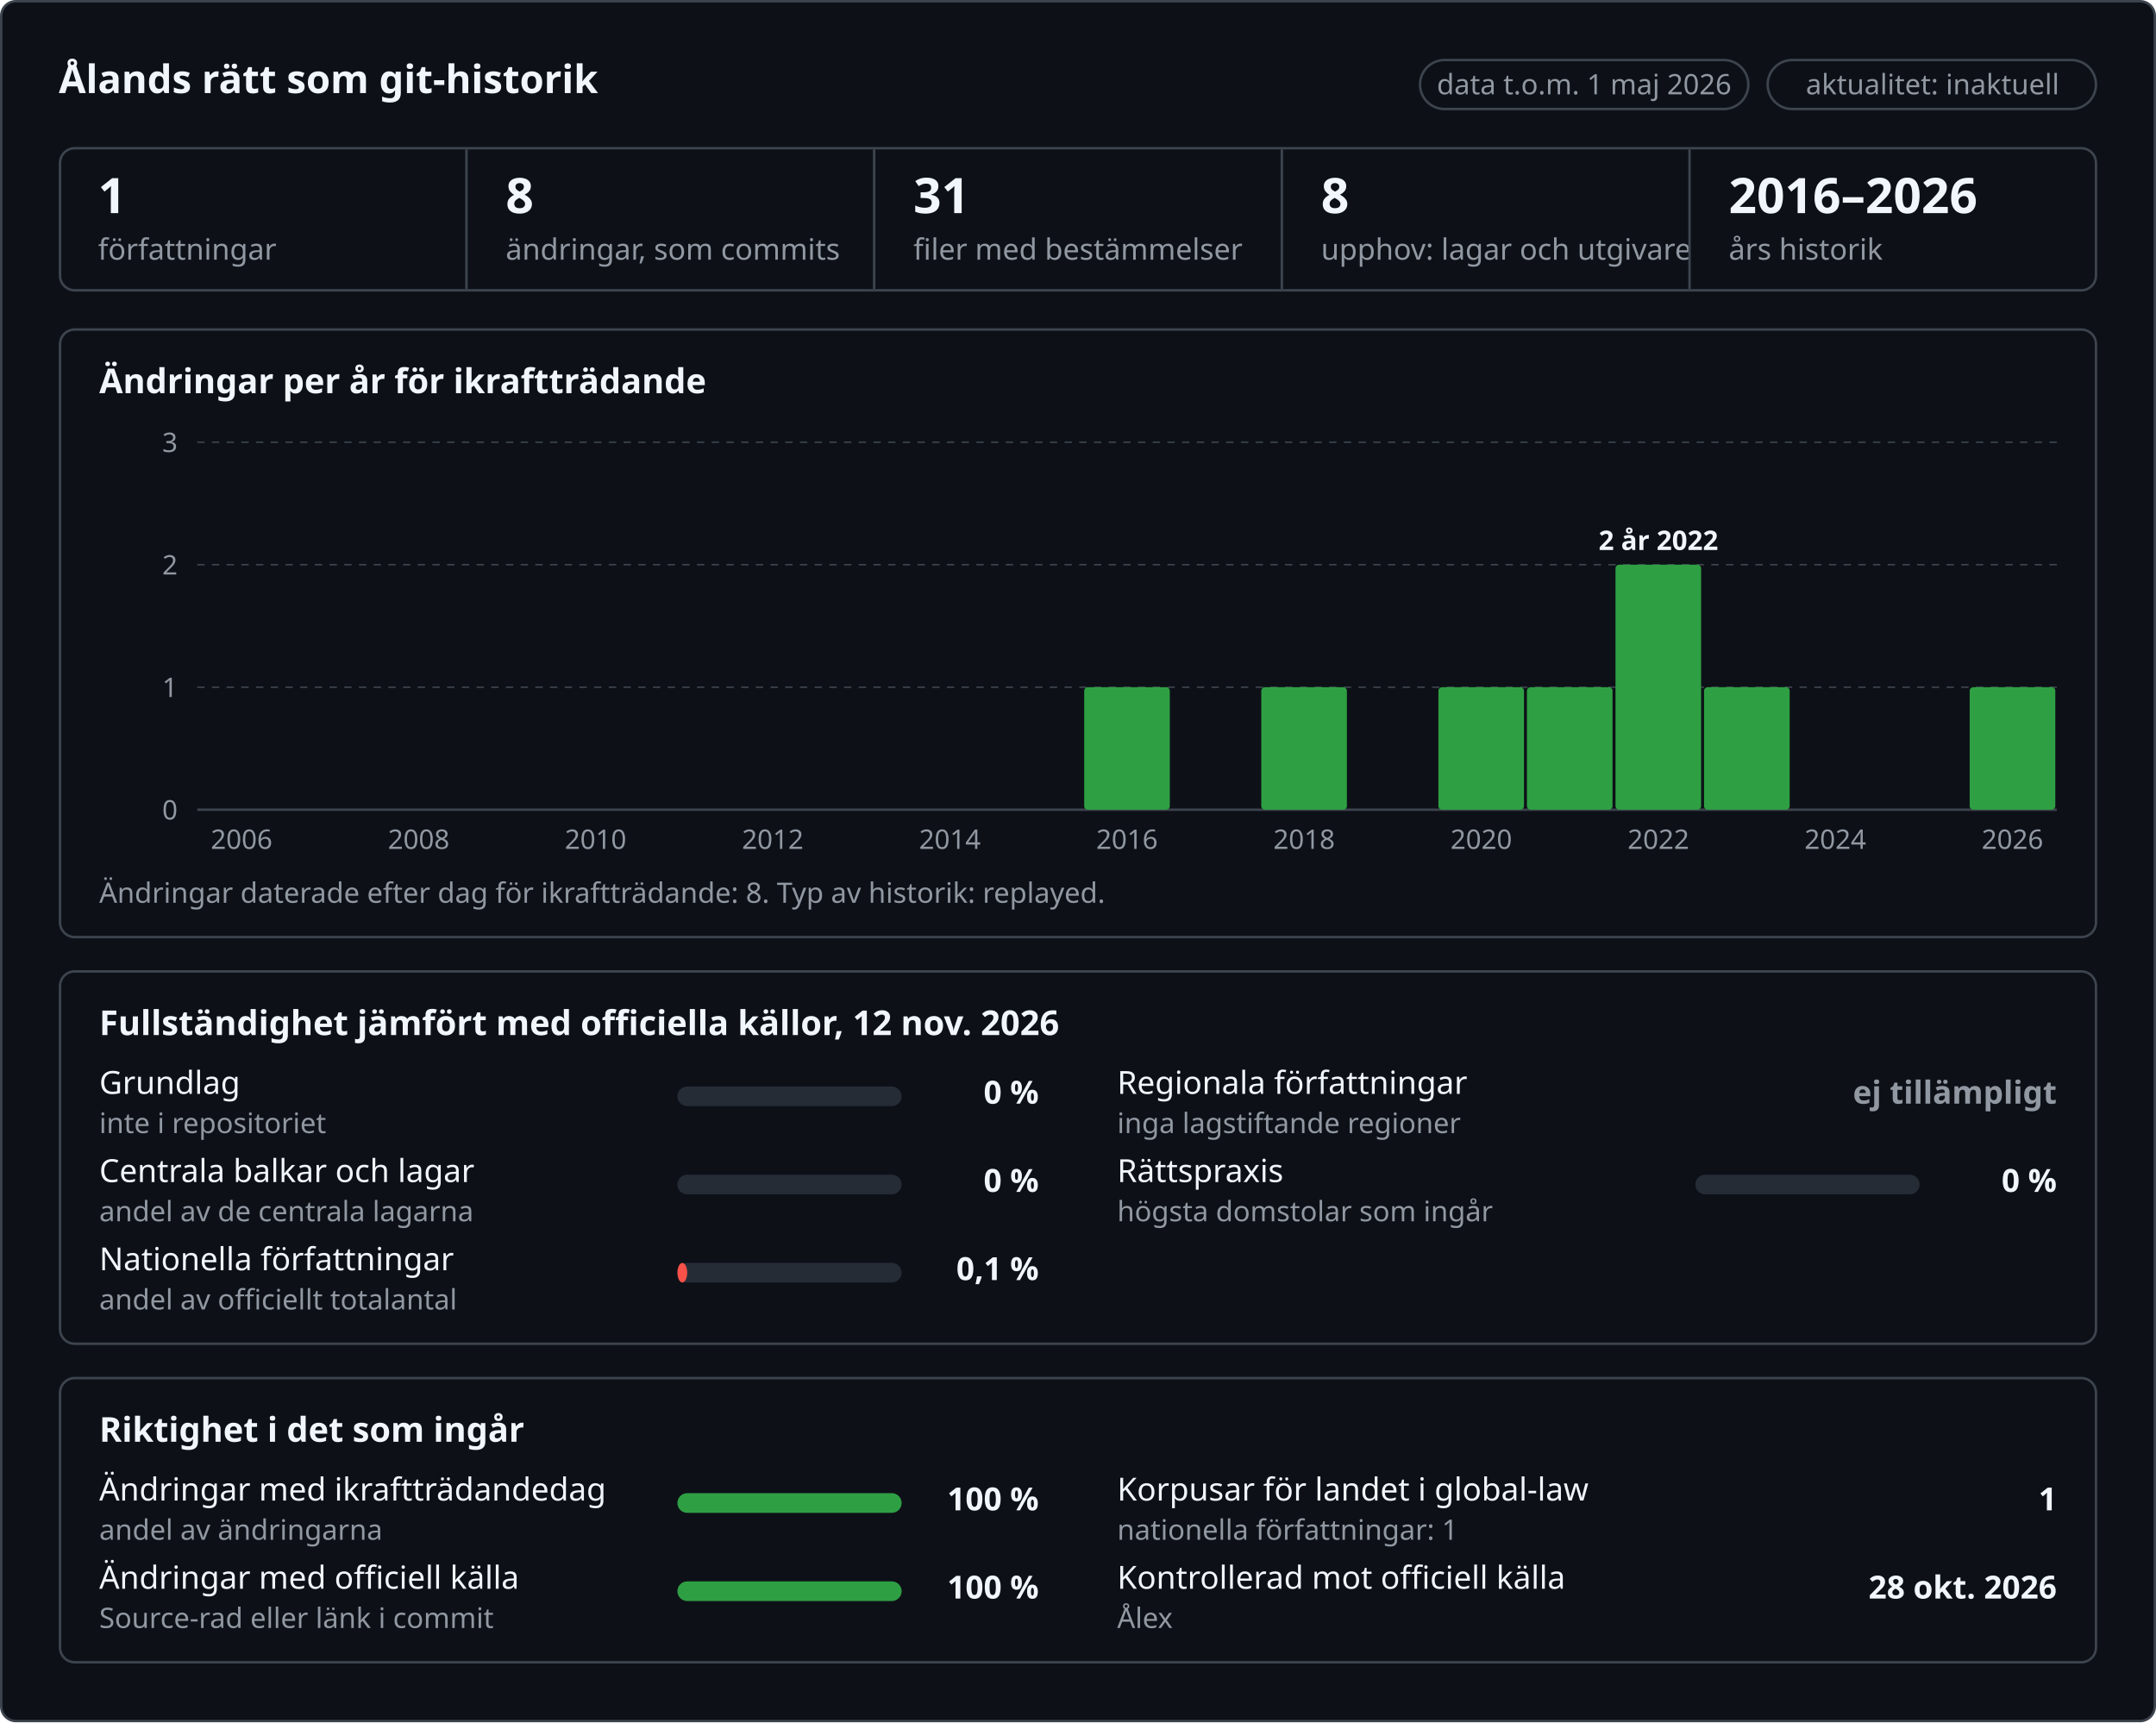
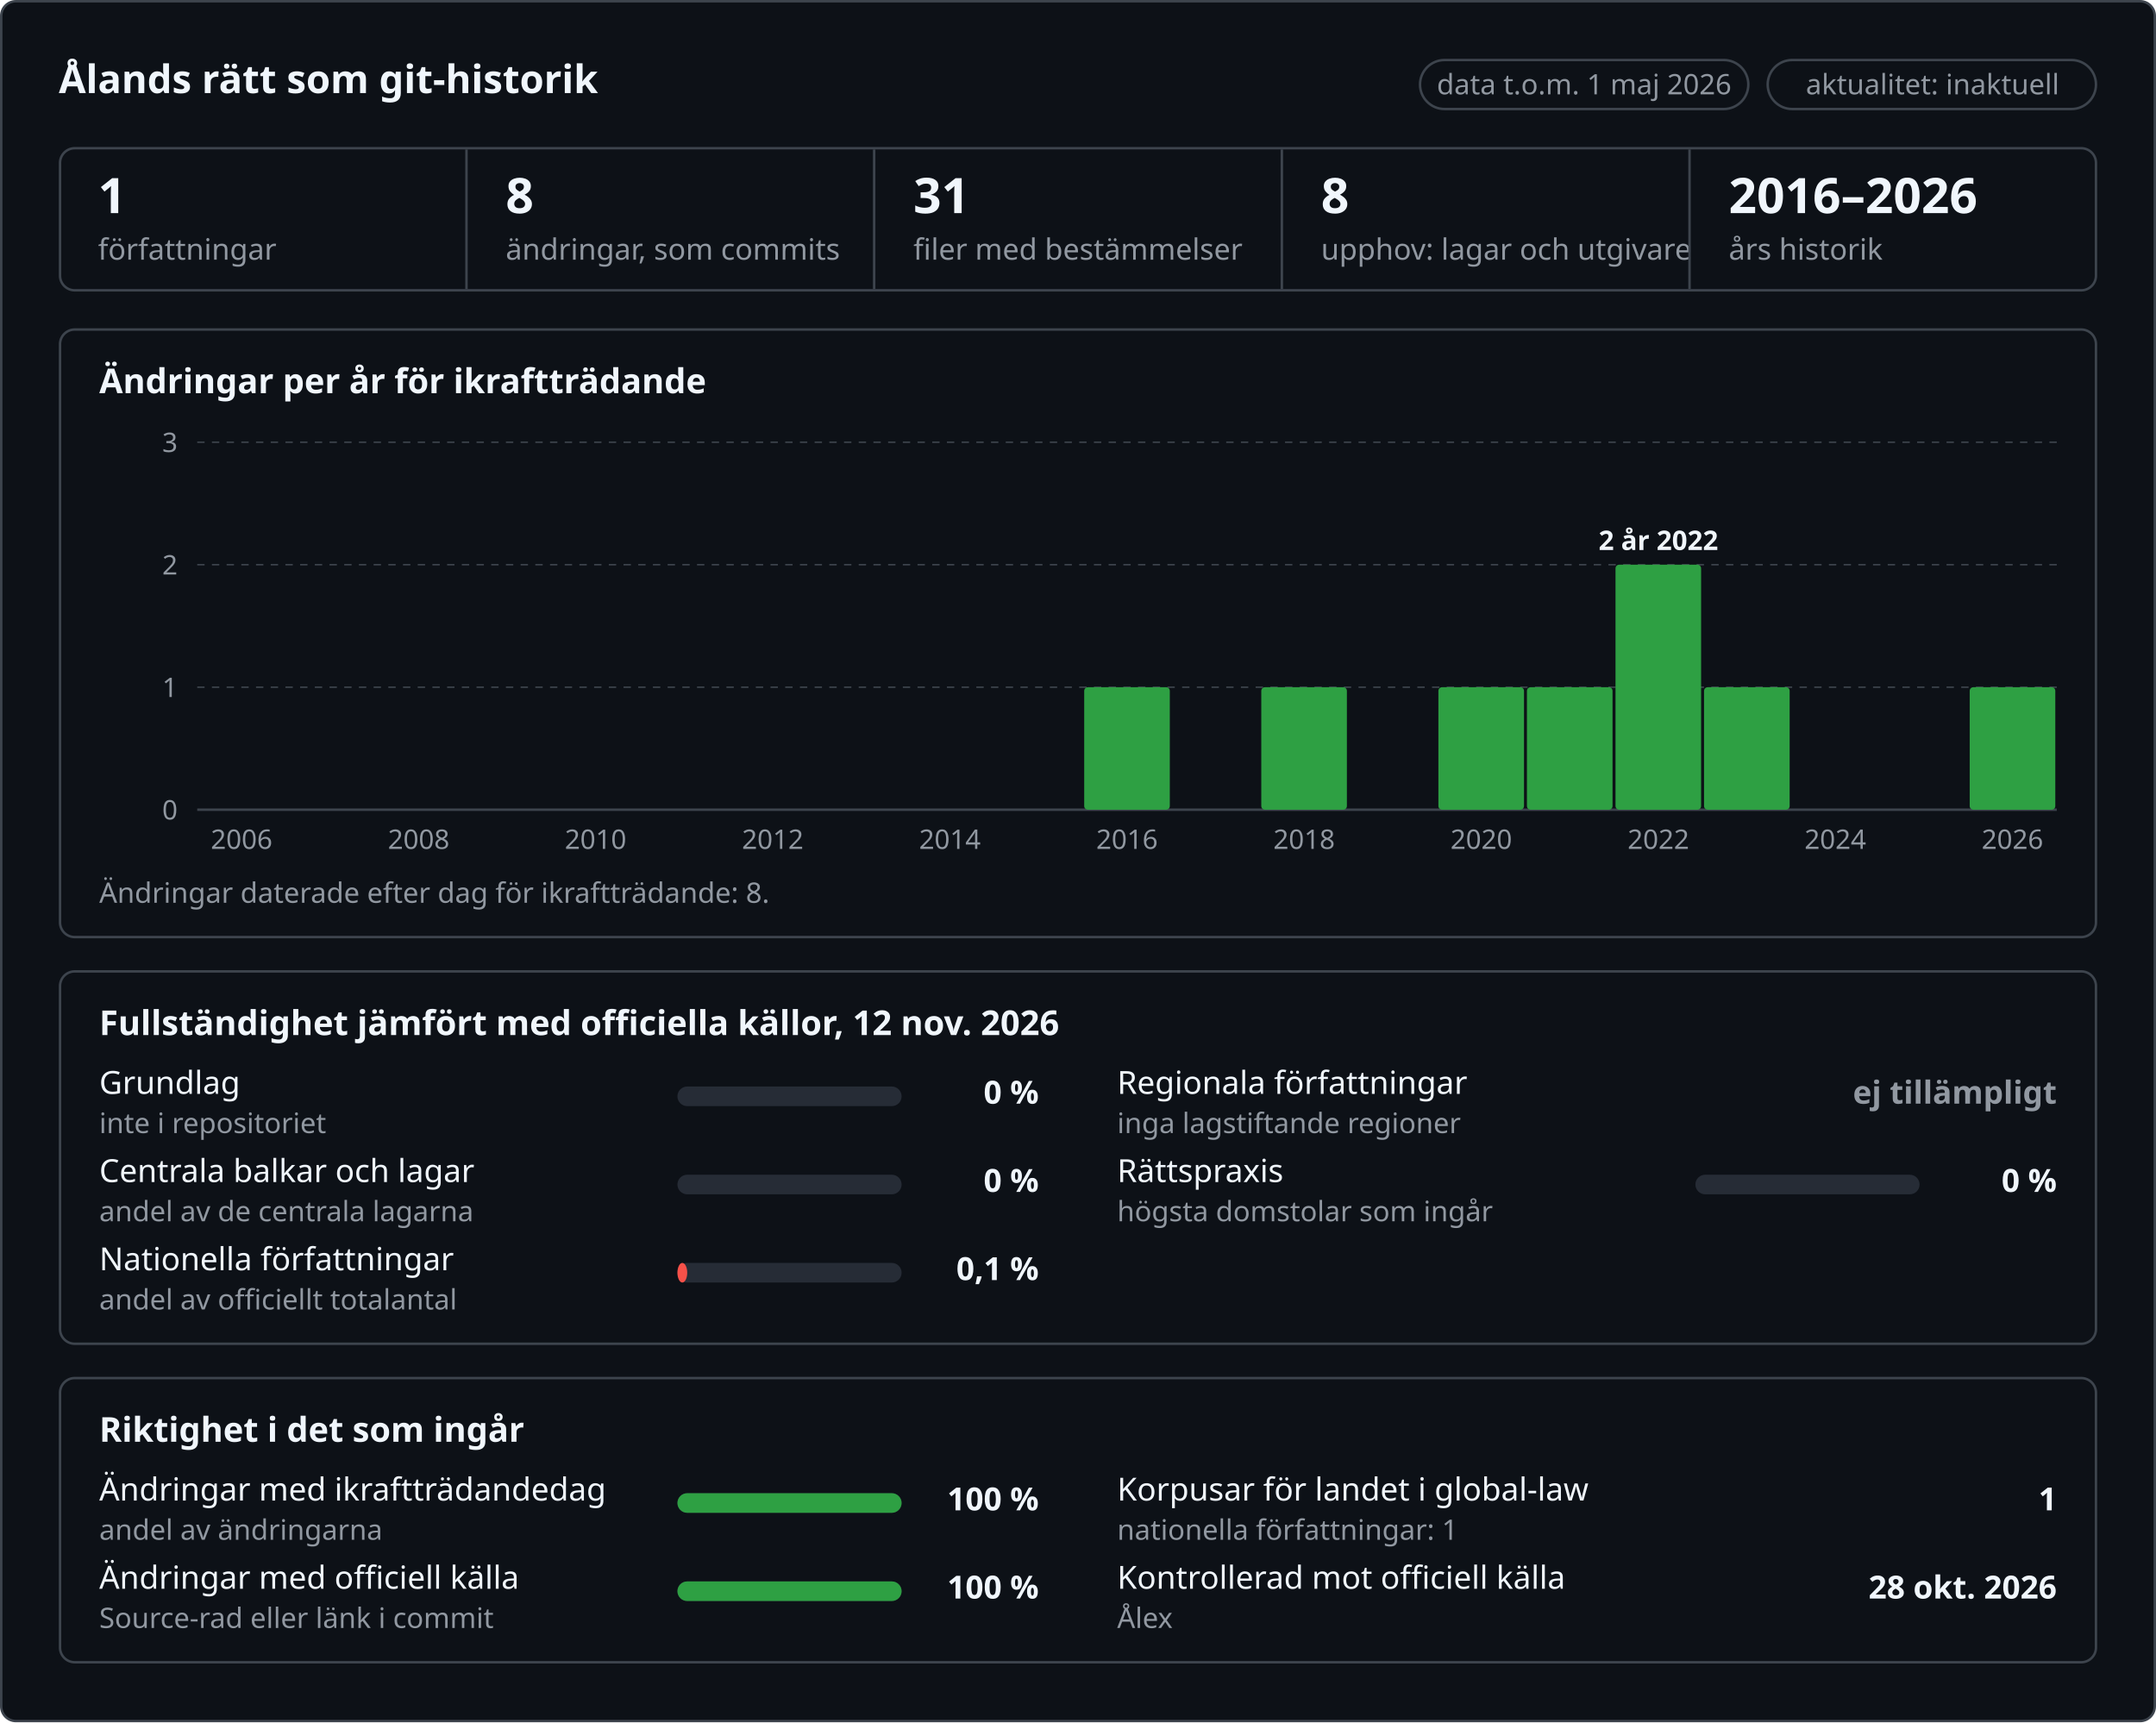
<svg xmlns="http://www.w3.org/2000/svg" width="880" height="703" viewBox="0 0 880 703" font-family="-apple-system,BlinkMacSystemFont,Segoe UI,Noto Sans,Helvetica,Arial,sans-serif">
  <rect x="0.5" y="0.5" width="879" height="702" rx="6" fill="#0d1117" stroke="#3d444d" />
  <text x="24" y="38" font-size="16" font-weight="600" fill="#f0f6fc">Ålands rätt som git-historik</text>
  <rect x="579.6" y="24.5" width="134" height="20" rx="10" fill="none" stroke="#3d444d" />
  <text x="646.6" y="38.5" font-size="11.5" font-weight="500" text-anchor="middle" fill="#9198a1">data t.o.m. 1 maj 2026</text>
  <rect x="721.5" y="24.5" width="134" height="20" rx="10" fill="none" stroke="#3d444d" />
  <text x="788.8" y="38.5" font-size="11.5" font-weight="500" text-anchor="middle" fill="#9198a1">aktualitet: inaktuell</text>
  <rect x="24.5" y="60.5" width="831" height="58" rx="6" fill="#0d1117" stroke="#3d444d" />
  <text x="40.0" y="87" font-size="20" font-weight="600" fill="#f0f6fc">1</text>
  <text x="40.0" y="106" font-size="12" fill="#9198a1">författningar</text>
  <line x1="190.4" y1="61" x2="190.4" y2="118" stroke="#3d444d" />
  <text x="206.4" y="87" font-size="20" font-weight="600" fill="#f0f6fc">8</text>
  <text x="206.4" y="106" font-size="12" fill="#9198a1">ändringar, som commits</text>
  <line x1="356.8" y1="61" x2="356.8" y2="118" stroke="#3d444d" />
  <text x="372.8" y="87" font-size="20" font-weight="600" fill="#f0f6fc">31</text>
  <text x="372.8" y="106" font-size="12" fill="#9198a1">filer med bestämmelser</text>
  <line x1="523.2" y1="61" x2="523.2" y2="118" stroke="#3d444d" />
  <text x="539.2" y="87" font-size="20" font-weight="600" fill="#f0f6fc">8</text>
  <text x="539.2" y="106" font-size="12" fill="#9198a1">upphov: lagar och utgivare</text>
  <line x1="689.6" y1="61" x2="689.6" y2="118" stroke="#3d444d" />
  <text x="705.6" y="87" font-size="20" font-weight="600" fill="#f0f6fc">2016–2026</text>
  <text x="705.6" y="106" font-size="12" fill="#9198a1">års historik</text>
  <rect x="24.5" y="134.5" width="831" height="248" rx="6" fill="#0d1117" stroke="#3d444d" />
  <text x="40.5" y="160.5" font-size="14" font-weight="600" fill="#f0f6fc">Ändringar per år för ikraftträdande</text>
  <line x1="80.5" y1="330.5" x2="839.5" y2="330.5" stroke="#3d444d" stroke-width="1" />
  <text x="72.5" y="334.5" font-size="11" text-anchor="end" fill="#9198a1">0</text>
  <line x1="80.5" y1="280.5" x2="839.5" y2="280.5" stroke="#3d444d" stroke-width="0.6" stroke-dasharray="3 3" />
  <text x="72.5" y="284.5" font-size="11" text-anchor="end" fill="#9198a1">1</text>
  <line x1="80.5" y1="230.5" x2="839.5" y2="230.5" stroke="#3d444d" stroke-width="0.6" stroke-dasharray="3 3" />
  <text x="72.5" y="234.5" font-size="11" text-anchor="end" fill="#9198a1">2</text>
  <line x1="80.5" y1="180.5" x2="839.5" y2="180.5" stroke="#3d444d" stroke-width="0.6" stroke-dasharray="3 3" />
  <text x="72.5" y="184.5" font-size="11" text-anchor="end" fill="#9198a1">3</text>
  <text x="98.6" y="346.5" font-size="11" text-anchor="middle" fill="#9198a1">2006</text>
  <text x="170.9" y="346.5" font-size="11" text-anchor="middle" fill="#9198a1">2008</text>
  <text x="243.1" y="346.5" font-size="11" text-anchor="middle" fill="#9198a1">2010</text>
  <text x="315.4" y="346.5" font-size="11" text-anchor="middle" fill="#9198a1">2012</text>
  <text x="387.7" y="346.5" font-size="11" text-anchor="middle" fill="#9198a1">2014</text>
  <rect x="442.53" y="280.5" width="34.94" height="50.0" rx="1.5" fill="#2ea043" />
  <text x="460.0" y="346.5" font-size="11" text-anchor="middle" fill="#9198a1">2016</text>
  <rect x="514.81" y="280.5" width="34.94" height="50.0" rx="1.5" fill="#2ea043" />
  <text x="532.3" y="346.5" font-size="11" text-anchor="middle" fill="#9198a1">2018</text>
  <rect x="587.10" y="280.5" width="34.94" height="50.0" rx="1.5" fill="#2ea043" />
  <text x="604.6" y="346.5" font-size="11" text-anchor="middle" fill="#9198a1">2020</text>
  <rect x="623.24" y="280.5" width="34.94" height="50.0" rx="1.5" fill="#2ea043" />
  <rect x="659.39" y="230.5" width="34.94" height="100.0" rx="1.5" fill="#2ea043" />
  <text x="676.9" y="346.5" font-size="11" text-anchor="middle" fill="#9198a1">2022</text>
  <text x="676.9" y="224.5" font-size="11" font-weight="600" text-anchor="middle" fill="#f0f6fc">2 år 2022</text>
  <rect x="695.53" y="280.5" width="34.94" height="50.0" rx="1.5" fill="#2ea043" />
  <text x="749.1" y="346.5" font-size="11" text-anchor="middle" fill="#9198a1">2024</text>
  <rect x="803.96" y="280.5" width="34.94" height="50.0" rx="1.5" fill="#2ea043" />
  <text x="821.4" y="346.5" font-size="11" text-anchor="middle" fill="#9198a1">2026</text>
-   <text x="40.5" y="368.5" font-size="11.5" fill="#9198a1">Ändringar daterade efter dag för ikraftträdande: 8. Typ av historik: replayed.</text>
+   <text x="40.5" y="368.5" font-size="11.5" fill="#9198a1">Ändringar daterade efter dag för ikraftträdande: 8.</text>
  <rect x="24.5" y="396.5" width="831" height="152" rx="6" fill="#0d1117" stroke="#3d444d" />
  <text x="40.5" y="422.5" font-size="14" font-weight="600" fill="#f0f6fc">Fullständighet jämfört med officiella källor, 12 nov. 2026</text>
  <text x="40.5" y="446.5" font-size="13" fill="#f0f6fc">Grundlag</text>
  <text x="40.5" y="462.5" font-size="11.5" fill="#9198a1">inte i repositoriet</text>
  <g>
    <rect x="276.5" y="443.5" width="91.5" height="8" rx="4" fill="#262c36" />
  </g>
  <text x="424.0" y="450.5" font-size="13" font-weight="600" text-anchor="end" fill="#f0f6fc">0 %</text>
  <text x="40.5" y="482.5" font-size="13" fill="#f0f6fc">Centrala balkar och lagar</text>
  <text x="40.5" y="498.5" font-size="11.5" fill="#9198a1">andel av de centrala lagarna</text>
  <g>
    <rect x="276.5" y="479.5" width="91.5" height="8" rx="4" fill="#262c36" />
  </g>
  <text x="424.0" y="486.5" font-size="13" font-weight="600" text-anchor="end" fill="#f0f6fc">0 %</text>
  <text x="40.5" y="518.5" font-size="13" fill="#f0f6fc">Nationella författningar</text>
  <text x="40.5" y="534.5" font-size="11.5" fill="#9198a1">andel av officiellt totalantal</text>
  <g>
    <rect x="276.5" y="515.5" width="91.5" height="8" rx="4" fill="#262c36" />
    <rect x="276.5" y="515.5" width="4.0" height="8" rx="4" fill="#f85149" />
  </g>
  <text x="424.0" y="522.5" font-size="13" font-weight="600" text-anchor="end" fill="#f0f6fc">0,1 %</text>
  <text x="456.0" y="446.5" font-size="13" fill="#f0f6fc">Regionala författningar</text>
  <text x="456.0" y="462.5" font-size="11.5" fill="#9198a1">inga lagstiftande regioner</text>
  <text x="839.5" y="450.5" font-size="13" font-weight="600" text-anchor="end" fill="#9198a1">ej tillämpligt</text>
  <text x="456.0" y="482.5" font-size="13" fill="#f0f6fc">Rättspraxis</text>
  <text x="456.0" y="498.5" font-size="11.5" fill="#9198a1">högsta domstolar som ingår</text>
  <g>
    <rect x="692.0" y="479.5" width="91.5" height="8" rx="4" fill="#262c36" />
  </g>
  <text x="839.5" y="486.5" font-size="13" font-weight="600" text-anchor="end" fill="#f0f6fc">0 %</text>
  <rect x="24.5" y="562.5" width="831" height="116" rx="6" fill="#0d1117" stroke="#3d444d" />
  <text x="40.5" y="588.5" font-size="14" font-weight="600" fill="#f0f6fc">Riktighet i det som ingår</text>
  <text x="40.5" y="612.5" font-size="13" fill="#f0f6fc">Ändringar med ikraftträdandedag</text>
  <text x="40.5" y="628.5" font-size="11.5" fill="#9198a1">andel av ändringarna</text>
  <g>
    <rect x="276.5" y="609.5" width="91.5" height="8" rx="4" fill="#262c36" />
    <rect x="276.5" y="609.5" width="91.5" height="8" rx="4" fill="#2ea043" />
  </g>
  <text x="424.0" y="616.5" font-size="13" font-weight="600" text-anchor="end" fill="#f0f6fc">100 %</text>
  <text x="40.5" y="648.5" font-size="13" fill="#f0f6fc">Ändringar med officiell källa</text>
  <text x="40.5" y="664.5" font-size="11.5" fill="#9198a1">Source-rad eller länk i commit</text>
  <g>
    <rect x="276.5" y="645.5" width="91.5" height="8" rx="4" fill="#262c36" />
    <rect x="276.5" y="645.5" width="91.5" height="8" rx="4" fill="#2ea043" />
  </g>
  <text x="424.0" y="652.5" font-size="13" font-weight="600" text-anchor="end" fill="#f0f6fc">100 %</text>
  <text x="456.0" y="612.5" font-size="13" fill="#f0f6fc">Korpusar för landet i global-law</text>
  <text x="456.0" y="628.5" font-size="11.5" fill="#9198a1">nationella författningar: 1</text>
  <text x="839.5" y="616.5" font-size="13" font-weight="600" text-anchor="end" fill="#f0f6fc">1</text>
  <text x="456.0" y="648.5" font-size="13" fill="#f0f6fc">Kontrollerad mot officiell källa</text>
  <text x="456.0" y="664.5" font-size="11.5" fill="#9198a1">Ålex</text>
  <text x="839.5" y="652.5" font-size="13" font-weight="600" text-anchor="end" fill="#f0f6fc">28 okt. 2026</text>
</svg>
